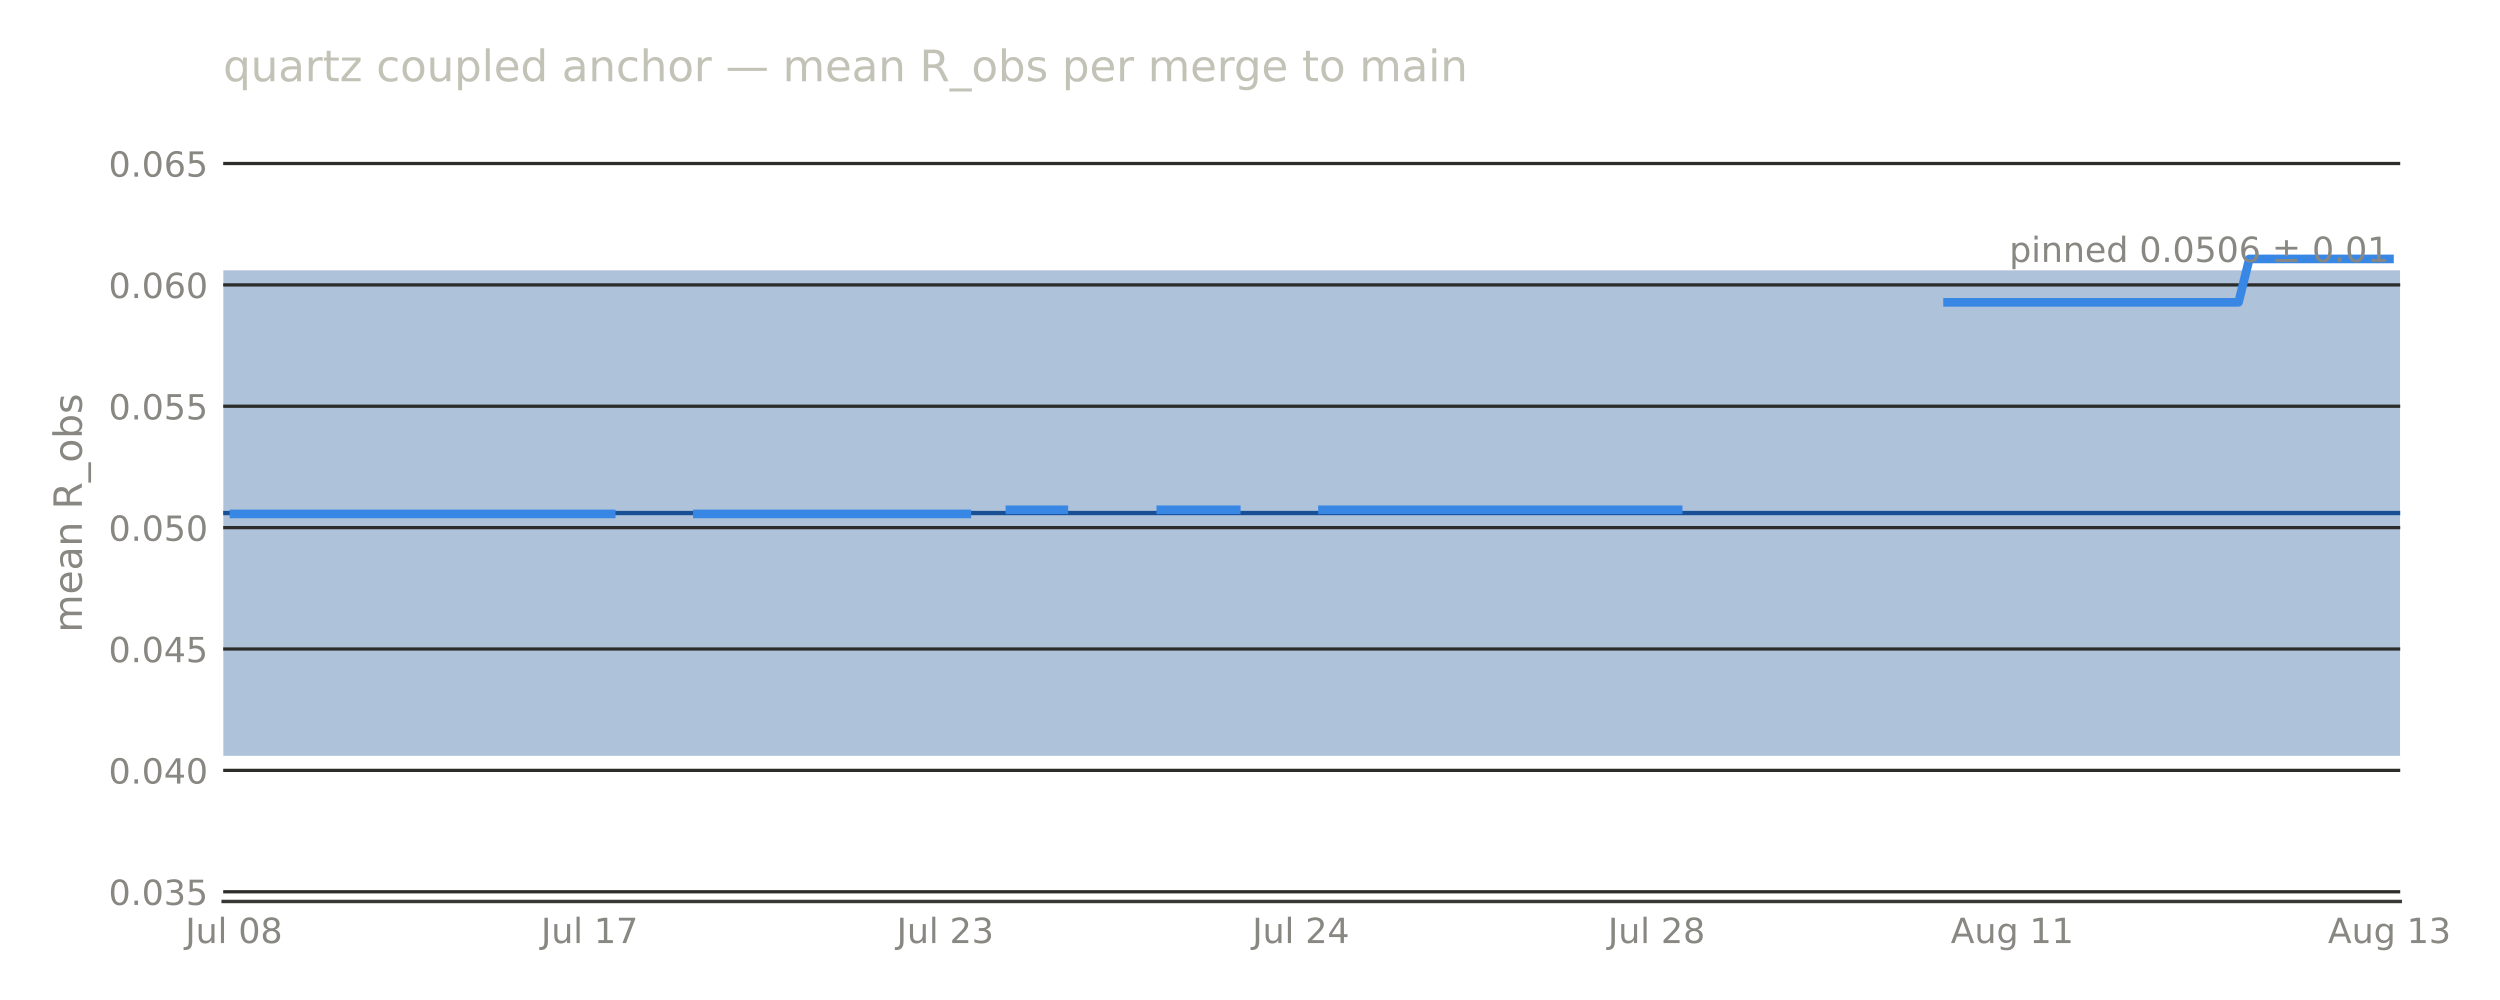
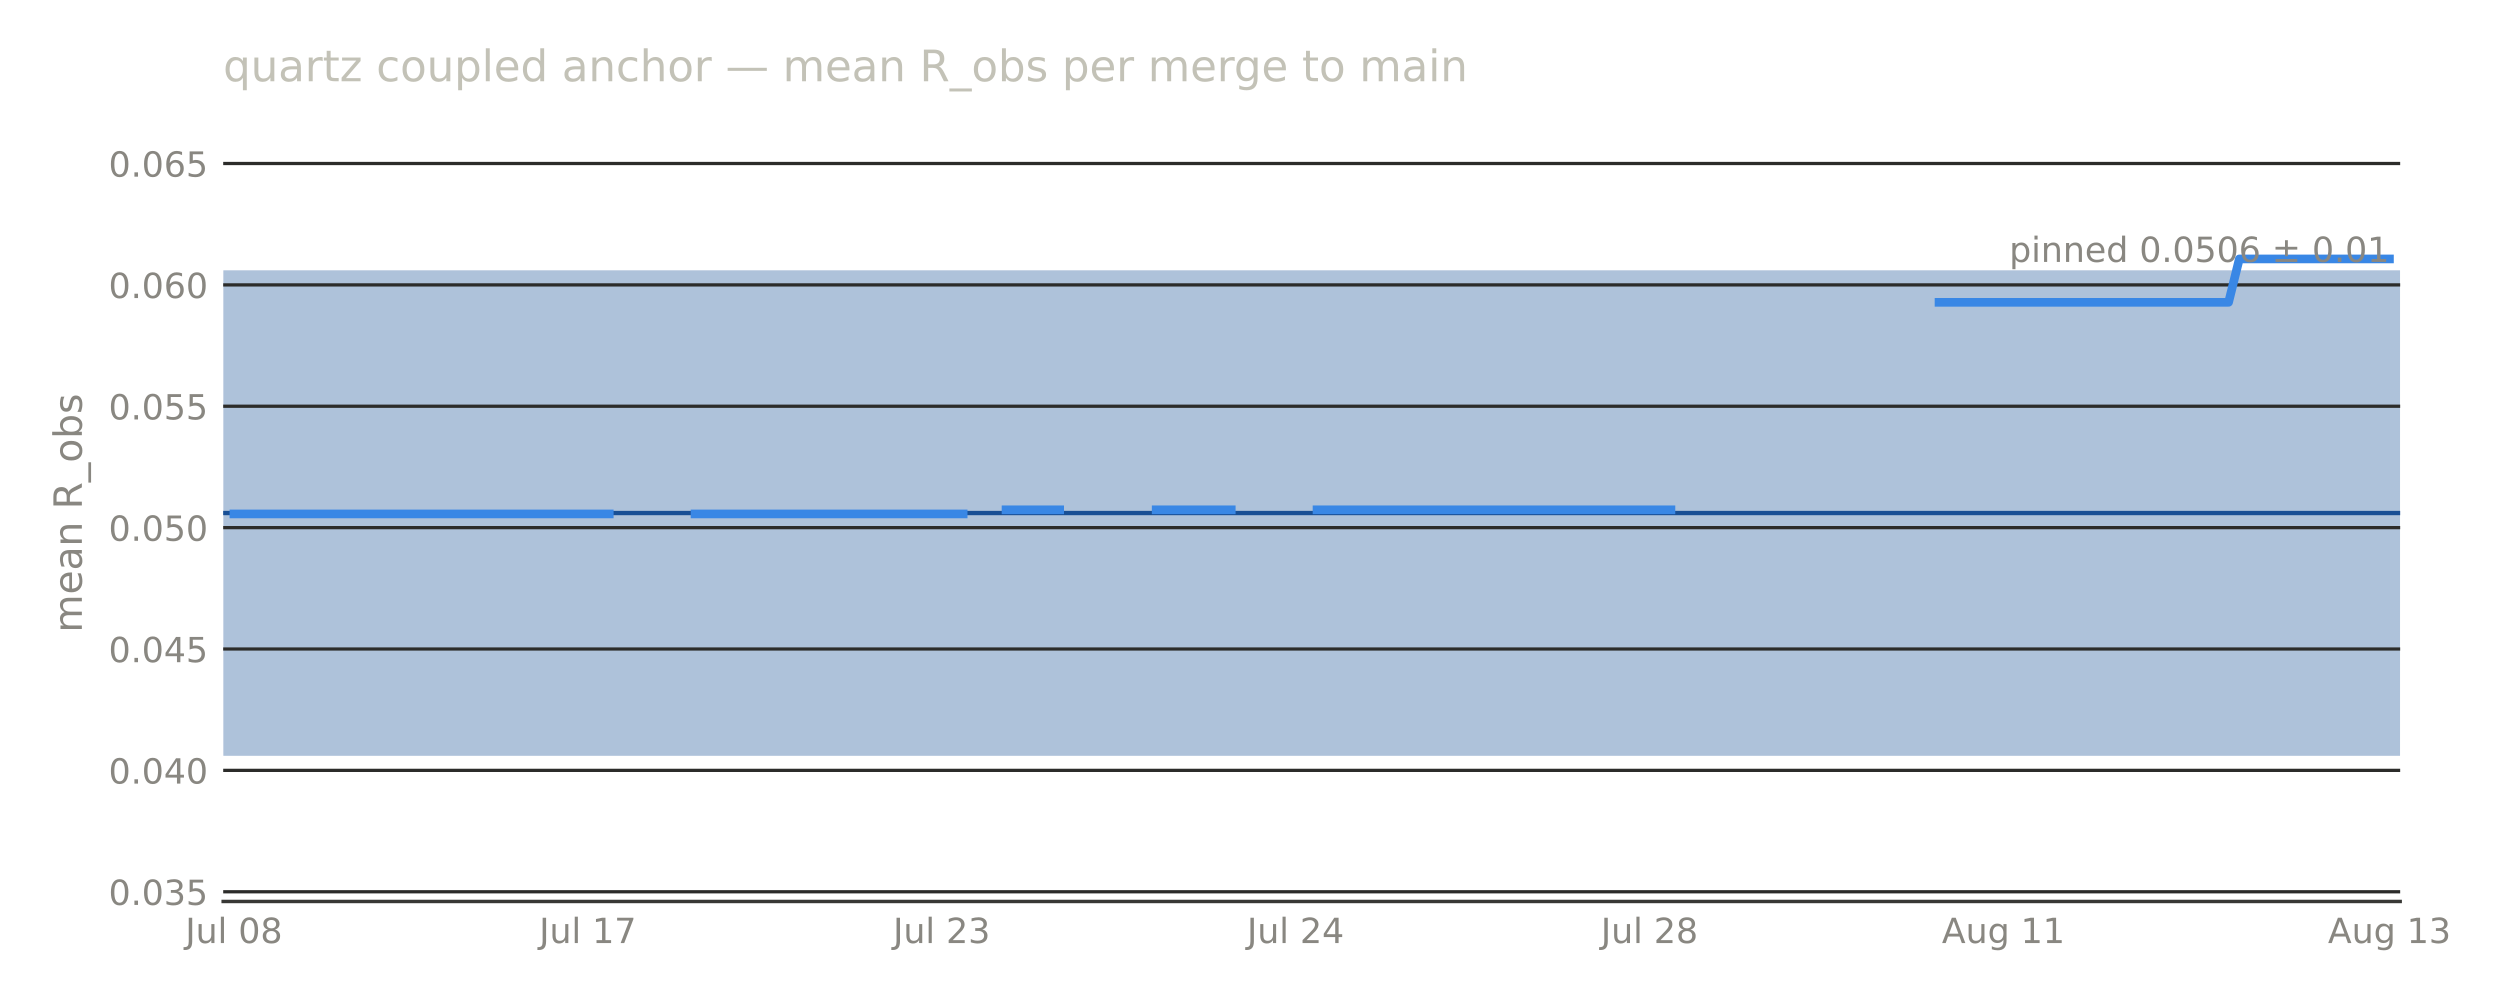
<svg xmlns="http://www.w3.org/2000/svg" width="576pt" height="230.4pt" viewBox="0 0 576 230.4" version="1.1">
  <defs>
    <style type="text/css">*{stroke-linejoin: round; stroke-linecap: butt}</style>
  </defs>
  <g id="figure_1">
    <g id="patch_1">
      <path d="M 0 230.4  L 576 230.4  L 576 0  L 0 0  L 0 230.4  z " style="fill: none; opacity: 0" />
    </g>
    <g id="axes_1">
      <g id="patch_2">
-         <path d="M 51.422 207.698  L 553.01 207.698  L 553.01 28.72  L 51.422 28.72  L 51.422 207.698  z " style="fill: none" />
+         <path d="M 51.422 207.698  L 552.999 207.698  L 552.999 28.72  L 51.422 28.72  L 51.422 207.698  z " style="fill: none" />
      </g>
      <g id="patch_3">
-         <path d="M 51.422 174.14  L 553.01 174.14  L 553.01 62.278  L 51.422 62.278  z " clip-path="url(#p761f87bbdc)" style="fill: #184f95; opacity: 0.35" />
+         <path d="M 51.422 174.14  L 552.999 174.14  L 552.999 62.278  L 51.422 62.278  z " clip-path="url(#p00af19f241)" style="fill: #184f95; opacity: 0.35" />
      </g>
      <g id="matplotlib.axis_1">
        <g id="xtick_1">
          <g id="line2d_1" />
          <g id="text_1">
-             <text style="font-size: 8px; font-family: 'DejaVu Sans', 'Bitstream Vera Sans', 'Computer Modern Sans Serif', 'Lucida Grande', 'Verdana', 'Geneva', 'Lucid', 'Arial', 'Helvetica', 'Avant Garde', sans-serif; text-anchor: middle; fill: #898781" x="53.905" y="217.277" transform="rotate(-0 53.90522 217.2769)">Jul 08</text>
+             <text style="font-size: 8px; font-family: 'DejaVu Sans', 'Bitstream Vera Sans', 'Computer Modern Sans Serif', 'Lucida Grande', 'Verdana', 'Geneva', 'Lucid', 'Arial', 'Helvetica', 'Avant Garde', sans-serif; text-anchor: middle; fill: #898781" x="53.893" y="217.277" transform="rotate(-0 53.89293 217.2769)">Jul 08</text>
          </g>
        </g>
        <g id="xtick_2">
          <g id="line2d_2" />
          <g id="text_2">
-             <text style="font-size: 8px; font-family: 'DejaVu Sans', 'Bitstream Vera Sans', 'Computer Modern Sans Serif', 'Lucida Grande', 'Verdana', 'Geneva', 'Lucid', 'Arial', 'Helvetica', 'Avant Garde', sans-serif; text-anchor: middle; fill: #898781" x="135.848" y="217.277" transform="rotate(-0 135.8478 217.2769)">Jul 17</text>
+             <text style="font-size: 8px; font-family: 'DejaVu Sans', 'Bitstream Vera Sans', 'Computer Modern Sans Serif', 'Lucida Grande', 'Verdana', 'Geneva', 'Lucid', 'Arial', 'Helvetica', 'Avant Garde', sans-serif; text-anchor: middle; fill: #898781" x="135.43" y="217.277" transform="rotate(-0 135.4301 217.2769)">Jul 17</text>
          </g>
        </g>
        <g id="xtick_3">
          <g id="line2d_3" />
          <g id="text_3">
-             <text style="font-size: 8px; font-family: 'DejaVu Sans', 'Bitstream Vera Sans', 'Computer Modern Sans Serif', 'Lucida Grande', 'Verdana', 'Geneva', 'Lucid', 'Arial', 'Helvetica', 'Avant Garde', sans-serif; text-anchor: middle; fill: #898781" x="217.79" y="217.277" transform="rotate(-0 217.7903 217.2769)">Jul 23</text>
+             <text style="font-size: 8px; font-family: 'DejaVu Sans', 'Bitstream Vera Sans', 'Computer Modern Sans Serif', 'Lucida Grande', 'Verdana', 'Geneva', 'Lucid', 'Arial', 'Helvetica', 'Avant Garde', sans-serif; text-anchor: middle; fill: #898781" x="216.967" y="217.277" transform="rotate(-0 216.9672 217.2769)">Jul 23</text>
          </g>
        </g>
        <g id="xtick_4">
          <g id="line2d_4" />
          <g id="text_4">
-             <text style="font-size: 8px; font-family: 'DejaVu Sans', 'Bitstream Vera Sans', 'Computer Modern Sans Serif', 'Lucida Grande', 'Verdana', 'Geneva', 'Lucid', 'Arial', 'Helvetica', 'Avant Garde', sans-serif; text-anchor: middle; fill: #898781" x="299.733" y="217.277" transform="rotate(-0 299.7329 217.2769)">Jul 24</text>
+             <text style="font-size: 8px; font-family: 'DejaVu Sans', 'Bitstream Vera Sans', 'Computer Modern Sans Serif', 'Lucida Grande', 'Verdana', 'Geneva', 'Lucid', 'Arial', 'Helvetica', 'Avant Garde', sans-serif; text-anchor: middle; fill: #898781" x="298.504" y="217.277" transform="rotate(-0 298.5043 217.2769)">Jul 24</text>
          </g>
        </g>
        <g id="xtick_5">
          <g id="line2d_5" />
          <g id="text_5">
-             <text style="font-size: 8px; font-family: 'DejaVu Sans', 'Bitstream Vera Sans', 'Computer Modern Sans Serif', 'Lucida Grande', 'Verdana', 'Geneva', 'Lucid', 'Arial', 'Helvetica', 'Avant Garde', sans-serif; text-anchor: middle; fill: #898781" x="381.675" y="217.277" transform="rotate(-0 381.6755 217.2769)">Jul 28</text>
+             <text style="font-size: 8px; font-family: 'DejaVu Sans', 'Bitstream Vera Sans', 'Computer Modern Sans Serif', 'Lucida Grande', 'Verdana', 'Geneva', 'Lucid', 'Arial', 'Helvetica', 'Avant Garde', sans-serif; text-anchor: middle; fill: #898781" x="380.041" y="217.277" transform="rotate(-0 380.0415 217.2769)">Jul 28</text>
          </g>
        </g>
        <g id="xtick_6">
          <g id="line2d_6" />
          <g id="text_6">
-             <text style="font-size: 8px; font-family: 'DejaVu Sans', 'Bitstream Vera Sans', 'Computer Modern Sans Serif', 'Lucida Grande', 'Verdana', 'Geneva', 'Lucid', 'Arial', 'Helvetica', 'Avant Garde', sans-serif; text-anchor: middle; fill: #898781" x="463.618" y="217.276" transform="rotate(-0 463.618 217.2763)">Aug 11</text>
+             <text style="font-size: 8px; font-family: 'DejaVu Sans', 'Bitstream Vera Sans', 'Computer Modern Sans Serif', 'Lucida Grande', 'Verdana', 'Geneva', 'Lucid', 'Arial', 'Helvetica', 'Avant Garde', sans-serif; text-anchor: middle; fill: #898781" x="461.579" y="217.276" transform="rotate(-0 461.5786 217.2763)">Aug 11</text>
          </g>
        </g>
        <g id="xtick_7">
          <g id="line2d_7" />
          <g id="text_7">
-             <text style="font-size: 8px; font-family: 'DejaVu Sans', 'Bitstream Vera Sans', 'Computer Modern Sans Serif', 'Lucida Grande', 'Verdana', 'Geneva', 'Lucid', 'Arial', 'Helvetica', 'Avant Garde', sans-serif; text-anchor: middle; fill: #898781" x="550.527" y="217.276" transform="rotate(-0 550.5268 217.2763)">Aug 13</text>
+             <text style="font-size: 8px; font-family: 'DejaVu Sans', 'Bitstream Vera Sans', 'Computer Modern Sans Serif', 'Lucida Grande', 'Verdana', 'Geneva', 'Lucid', 'Arial', 'Helvetica', 'Avant Garde', sans-serif; text-anchor: middle; fill: #898781" x="550.528" y="217.276" transform="rotate(-0 550.5282 217.2763)">Aug 13</text>
          </g>
        </g>
      </g>
      <g id="matplotlib.axis_2">
        <g id="ytick_1">
          <g id="line2d_8">
-             <path d="M 51.422 205.461  L 553.01 205.461  " clip-path="url(#p761f87bbdc)" style="fill: none; stroke: #2c2c2a; stroke-width: 0.75; stroke-linecap: square" />
+             <path d="M 51.422 205.461  L 552.999 205.461  " clip-path="url(#p00af19f241)" style="fill: none; stroke: #2c2c2a; stroke-width: 0.75; stroke-linecap: square" />
          </g>
          <g id="line2d_9" />
          <g id="text_8">
            <text style="font-size: 8px; font-family: 'DejaVu Sans', 'Bitstream Vera Sans', 'Computer Modern Sans Serif', 'Lucida Grande', 'Verdana', 'Geneva', 'Lucid', 'Arial', 'Helvetica', 'Avant Garde', sans-serif; text-anchor: end; fill: #898781" x="47.922" y="208.5" transform="rotate(-0 47.92211 208.5)">0.035</text>
          </g>
        </g>
        <g id="ytick_2">
          <g id="line2d_10">
-             <path d="M 51.422 177.496  L 553.01 177.496  " clip-path="url(#p761f87bbdc)" style="fill: none; stroke: #2c2c2a; stroke-width: 0.75; stroke-linecap: square" />
+             <path d="M 51.422 177.496  L 552.999 177.496  " clip-path="url(#p00af19f241)" style="fill: none; stroke: #2c2c2a; stroke-width: 0.75; stroke-linecap: square" />
          </g>
          <g id="line2d_11" />
          <g id="text_9">
            <text style="font-size: 8px; font-family: 'DejaVu Sans', 'Bitstream Vera Sans', 'Computer Modern Sans Serif', 'Lucida Grande', 'Verdana', 'Geneva', 'Lucid', 'Arial', 'Helvetica', 'Avant Garde', sans-serif; text-anchor: end; fill: #898781" x="47.922" y="180.535" transform="rotate(-0 47.92211 180.5346)">0.040</text>
          </g>
        </g>
        <g id="ytick_3">
          <g id="line2d_12">
-             <path d="M 51.422 149.53  L 553.01 149.53  " clip-path="url(#p761f87bbdc)" style="fill: none; stroke: #2c2c2a; stroke-width: 0.75; stroke-linecap: square" />
+             <path d="M 51.422 149.53  L 552.999 149.53  " clip-path="url(#p00af19f241)" style="fill: none; stroke: #2c2c2a; stroke-width: 0.75; stroke-linecap: square" />
          </g>
          <g id="line2d_13" />
          <g id="text_10">
            <text style="font-size: 8px; font-family: 'DejaVu Sans', 'Bitstream Vera Sans', 'Computer Modern Sans Serif', 'Lucida Grande', 'Verdana', 'Geneva', 'Lucid', 'Arial', 'Helvetica', 'Avant Garde', sans-serif; text-anchor: end; fill: #898781" x="47.922" y="152.569" transform="rotate(-0 47.92211 152.5693)">0.045</text>
          </g>
        </g>
        <g id="ytick_4">
          <g id="line2d_14">
-             <path d="M 51.422 121.565  L 553.01 121.565  " clip-path="url(#p761f87bbdc)" style="fill: none; stroke: #2c2c2a; stroke-width: 0.75; stroke-linecap: square" />
+             <path d="M 51.422 121.565  L 552.999 121.565  " clip-path="url(#p00af19f241)" style="fill: none; stroke: #2c2c2a; stroke-width: 0.75; stroke-linecap: square" />
          </g>
          <g id="line2d_15" />
          <g id="text_11">
            <text style="font-size: 8px; font-family: 'DejaVu Sans', 'Bitstream Vera Sans', 'Computer Modern Sans Serif', 'Lucida Grande', 'Verdana', 'Geneva', 'Lucid', 'Arial', 'Helvetica', 'Avant Garde', sans-serif; text-anchor: end; fill: #898781" x="47.922" y="124.604" transform="rotate(-0 47.92211 124.604)">0.050</text>
          </g>
        </g>
        <g id="ytick_5">
          <g id="line2d_16">
-             <path d="M 51.422 93.6  L 553.01 93.6  " clip-path="url(#p761f87bbdc)" style="fill: none; stroke: #2c2c2a; stroke-width: 0.75; stroke-linecap: square" />
+             <path d="M 51.422 93.6  L 552.999 93.6  " clip-path="url(#p00af19f241)" style="fill: none; stroke: #2c2c2a; stroke-width: 0.75; stroke-linecap: square" />
          </g>
          <g id="line2d_17" />
          <g id="text_12">
            <text style="font-size: 8px; font-family: 'DejaVu Sans', 'Bitstream Vera Sans', 'Computer Modern Sans Serif', 'Lucida Grande', 'Verdana', 'Geneva', 'Lucid', 'Arial', 'Helvetica', 'Avant Garde', sans-serif; text-anchor: end; fill: #898781" x="47.922" y="96.639" transform="rotate(-0 47.92211 96.63863)">0.055</text>
          </g>
        </g>
        <g id="ytick_6">
          <g id="line2d_18">
-             <path d="M 51.422 65.634  L 553.01 65.634  " clip-path="url(#p761f87bbdc)" style="fill: none; stroke: #2c2c2a; stroke-width: 0.75; stroke-linecap: square" />
+             <path d="M 51.422 65.634  L 552.999 65.634  " clip-path="url(#p00af19f241)" style="fill: none; stroke: #2c2c2a; stroke-width: 0.75; stroke-linecap: square" />
          </g>
          <g id="line2d_19" />
          <g id="text_13">
            <text style="font-size: 8px; font-family: 'DejaVu Sans', 'Bitstream Vera Sans', 'Computer Modern Sans Serif', 'Lucida Grande', 'Verdana', 'Geneva', 'Lucid', 'Arial', 'Helvetica', 'Avant Garde', sans-serif; text-anchor: end; fill: #898781" x="47.922" y="68.673" transform="rotate(-0 47.92211 68.6733)">0.060</text>
          </g>
        </g>
        <g id="ytick_7">
          <g id="line2d_20">
-             <path d="M 51.422 37.669  L 553.01 37.669  " clip-path="url(#p761f87bbdc)" style="fill: none; stroke: #2c2c2a; stroke-width: 0.75; stroke-linecap: square" />
+             <path d="M 51.422 37.669  L 552.999 37.669  " clip-path="url(#p00af19f241)" style="fill: none; stroke: #2c2c2a; stroke-width: 0.75; stroke-linecap: square" />
          </g>
          <g id="line2d_21" />
          <g id="text_14">
            <text style="font-size: 8px; font-family: 'DejaVu Sans', 'Bitstream Vera Sans', 'Computer Modern Sans Serif', 'Lucida Grande', 'Verdana', 'Geneva', 'Lucid', 'Arial', 'Helvetica', 'Avant Garde', sans-serif; text-anchor: end; fill: #898781" x="47.922" y="40.708" transform="rotate(-0 47.92211 40.70797)">0.065</text>
          </g>
        </g>
        <g id="text_15">
          <text style="font-size: 9px; font-family: 'DejaVu Sans', 'Bitstream Vera Sans', 'Computer Modern Sans Serif', 'Lucida Grande', 'Verdana', 'Geneva', 'Lucid', 'Arial', 'Helvetica', 'Avant Garde', sans-serif; text-anchor: middle; fill: #898781" x="18.858" y="118.209" transform="rotate(-90 18.8575 118.2091)">mean R_obs</text>
        </g>
      </g>
      <g id="line2d_22">
-         <path d="M 51.422 118.209  L 553.01 118.209  " clip-path="url(#p761f87bbdc)" style="fill: none; stroke: #184f95; stroke-linecap: square" />
+         <path d="M 51.422 118.209  L 552.999 118.209  " clip-path="url(#p00af19f241)" style="fill: none; stroke: #184f95; stroke-linecap: square" />
      </g>
      <g id="patch_4">
-         <path d="M 51.422 207.698  L 553.01 207.698  " style="fill: none; stroke: #383835; stroke-width: 0.8; stroke-linejoin: miter; stroke-linecap: square" />
+         <path d="M 51.422 207.698  L 552.999 207.698  " style="fill: none; stroke: #383835; stroke-width: 0.8; stroke-linejoin: miter; stroke-linecap: square" />
      </g>
      <g id="line2d_23">
-         <path d="M 53.905 118.409  L 140.814 118.409  M 160.679 118.409  L 222.757 118.409  M 232.689 117.455  L 245.105 117.455  M 267.452 117.455  L 284.834 117.455  M 304.699 117.455  L 386.642 117.455  M 448.719 69.652  L 515.763 69.652  L 518.246 59.661  L 550.527 59.661  L 550.527 59.661  " clip-path="url(#p761f87bbdc)" style="fill: none; stroke: #3987e5; stroke-width: 2; stroke-linecap: square" />
+         <path d="M 53.893 118.409  L 140.372 118.409  M 160.138 118.409  L 221.909 118.409  M 231.792 117.455  L 244.146 117.455  M 266.384 117.455  L 283.679 117.455  M 303.446 117.455  L 384.983 117.455  M 446.754 69.652  L 513.466 69.652  L 515.937 59.661  L 550.528 59.661  L 550.528 59.661  " clip-path="url(#p00af19f241)" style="fill: none; stroke: #3987e5; stroke-width: 2; stroke-linecap: square" />
      </g>
      <g id="text_16">
-         <text style="font-size: 8px; font-family: 'DejaVu Sans', 'Bitstream Vera Sans', 'Computer Modern Sans Serif', 'Lucida Grande', 'Verdana', 'Geneva', 'Lucid', 'Arial', 'Helvetica', 'Avant Garde', sans-serif; text-anchor: end; fill: #898781" x="550.502" y="60.357" transform="rotate(-0 550.502 60.35652)">pinned 0.0506 ± 0.01</text>
+         <text style="font-size: 8px; font-family: 'DejaVu Sans', 'Bitstream Vera Sans', 'Computer Modern Sans Serif', 'Lucida Grande', 'Verdana', 'Geneva', 'Lucid', 'Arial', 'Helvetica', 'Avant Garde', sans-serif; text-anchor: end; fill: #898781" x="550.491" y="60.357" transform="rotate(-0 550.4911 60.35652)">pinned 0.0506 ± 0.01</text>
      </g>
      <g id="text_17">
        <text style="font-size: 10px; font-family: 'DejaVu Sans', 'Bitstream Vera Sans', 'Computer Modern Sans Serif', 'Lucida Grande', 'Verdana', 'Geneva', 'Lucid', 'Arial', 'Helvetica', 'Avant Garde', sans-serif; text-anchor: start; fill: #c3c2b7" x="51.422" y="18.72" transform="rotate(-0 51.42211 18.72)">quartz coupled anchor — mean R_obs per merge to main</text>
      </g>
    </g>
  </g>
  <defs>
-     <clipPath id="p761f87bbdc">
-       <rect x="51.422" y="28.72" width="501.588" height="178.978" />
+     <clipPath id="p00af19f241">
+       <rect x="51.422" y="28.72" width="501.577" height="178.978" />
    </clipPath>
  </defs>
</svg>
